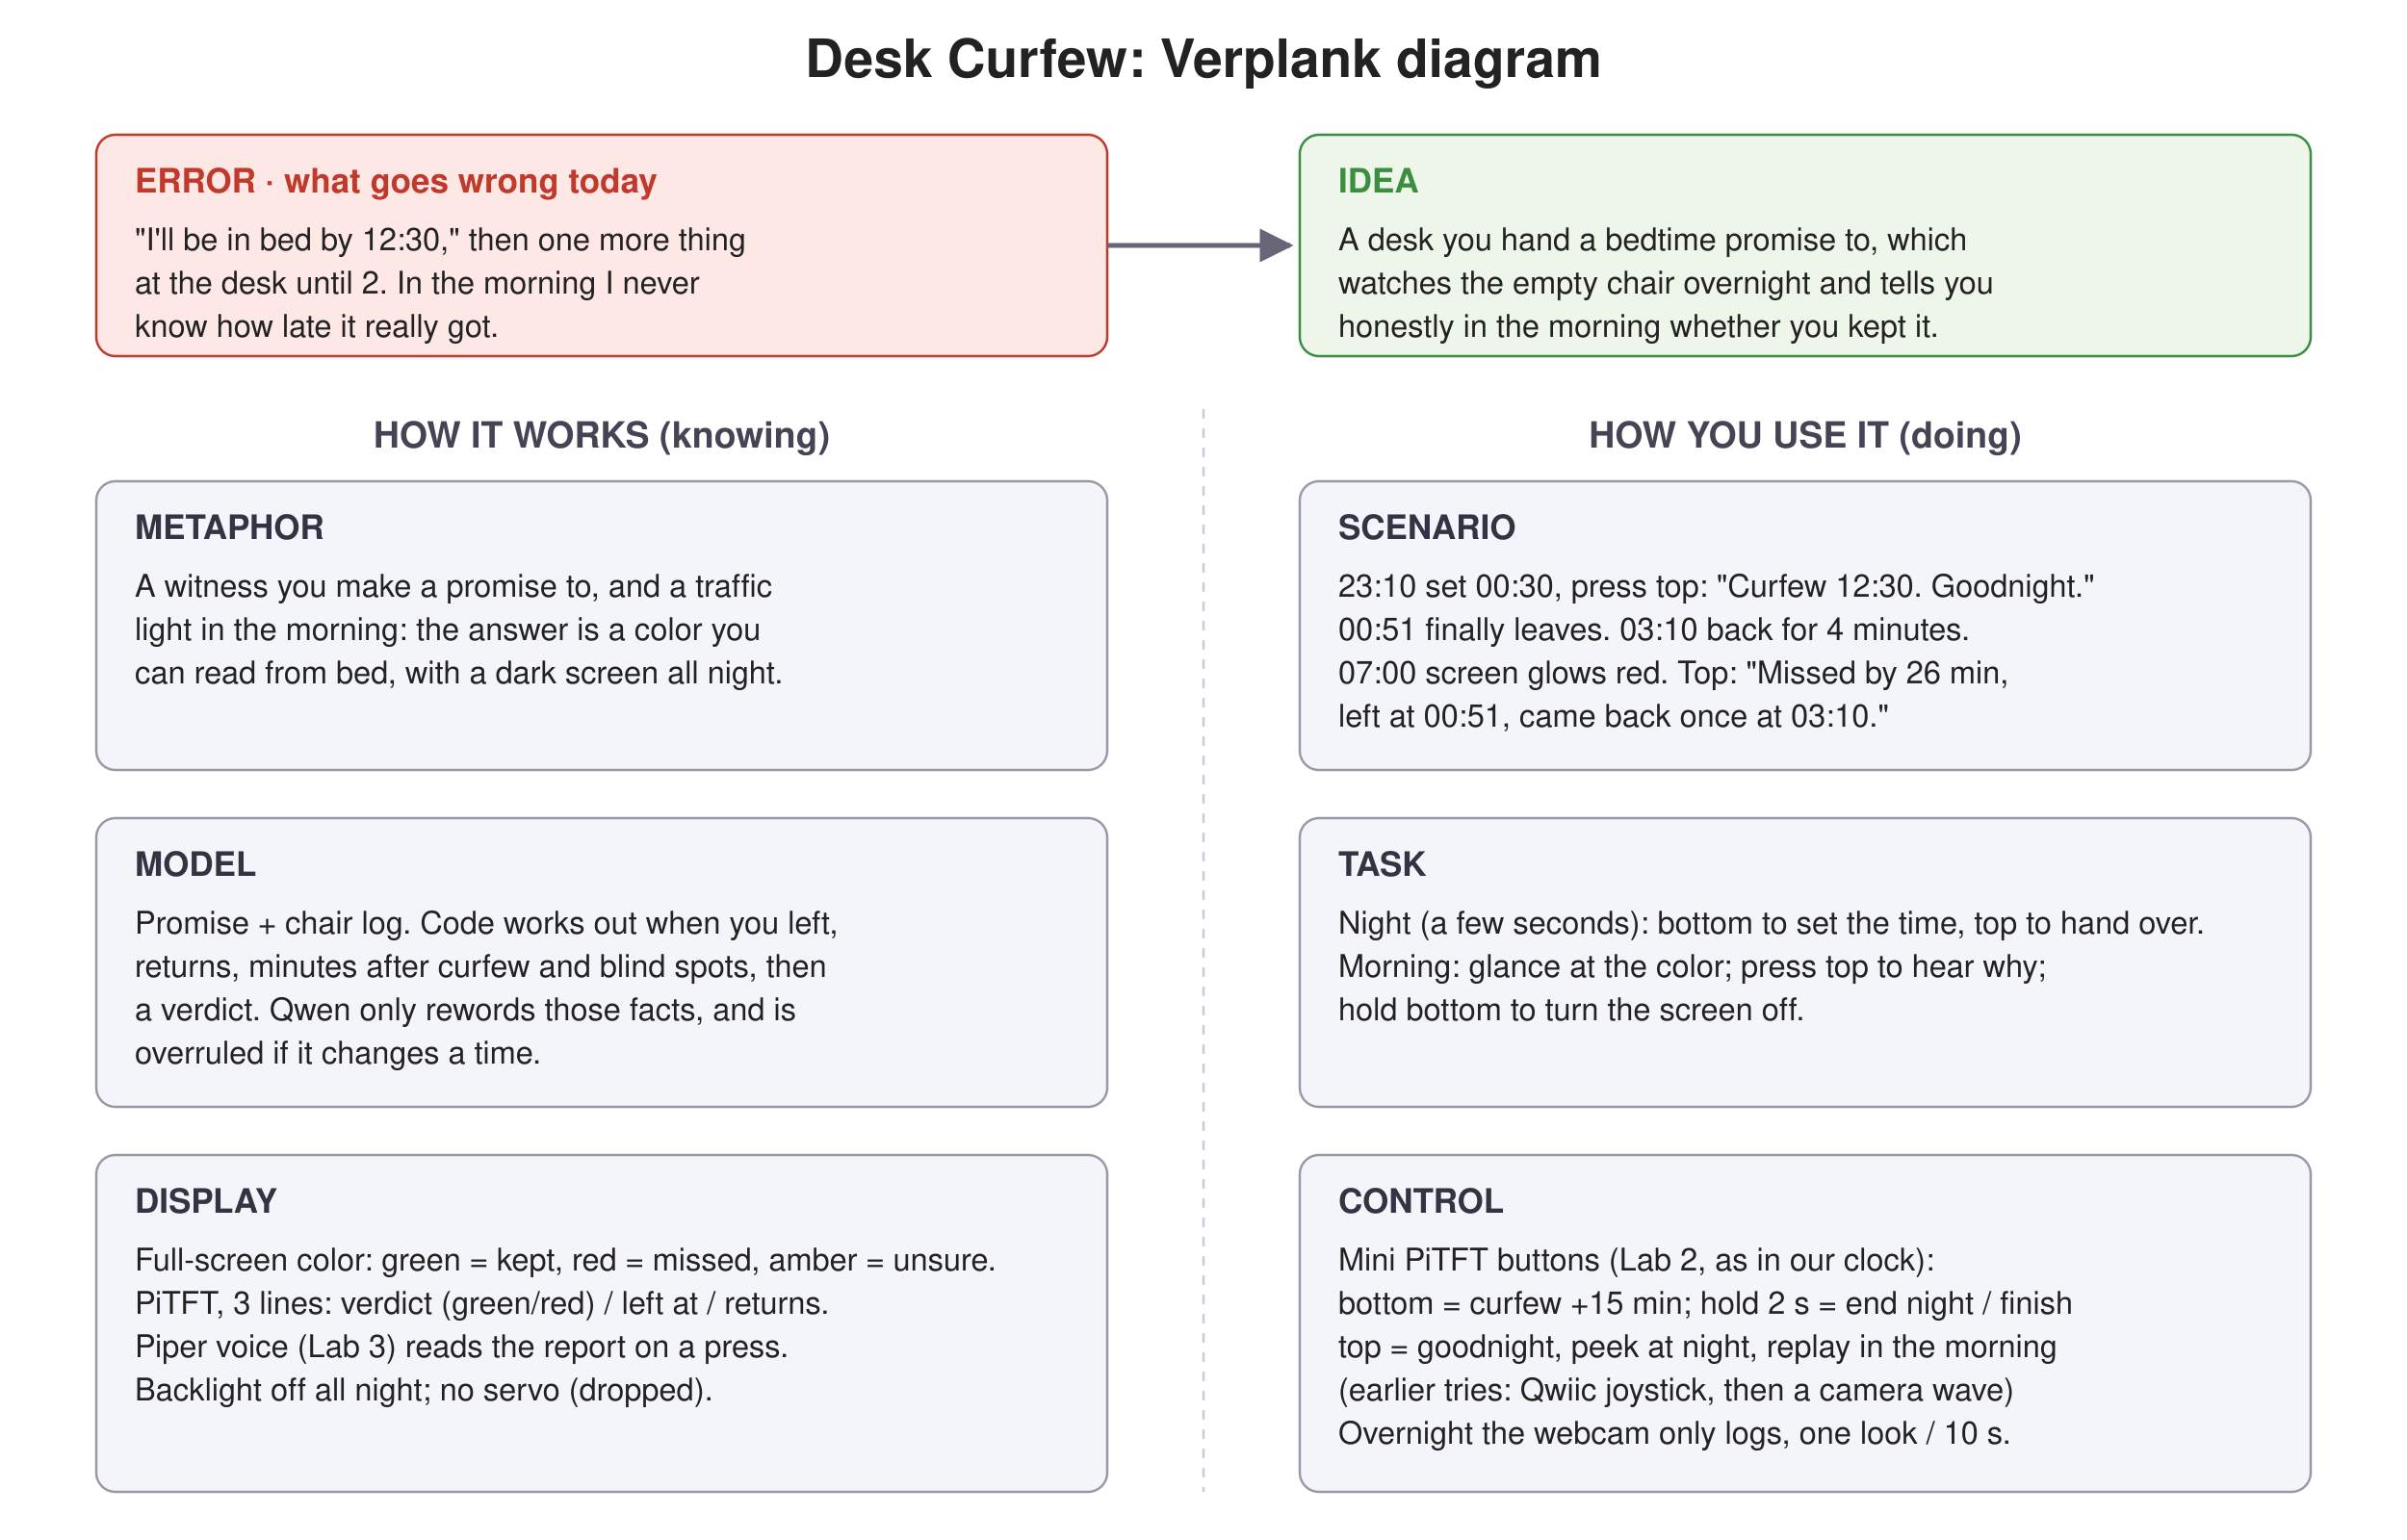
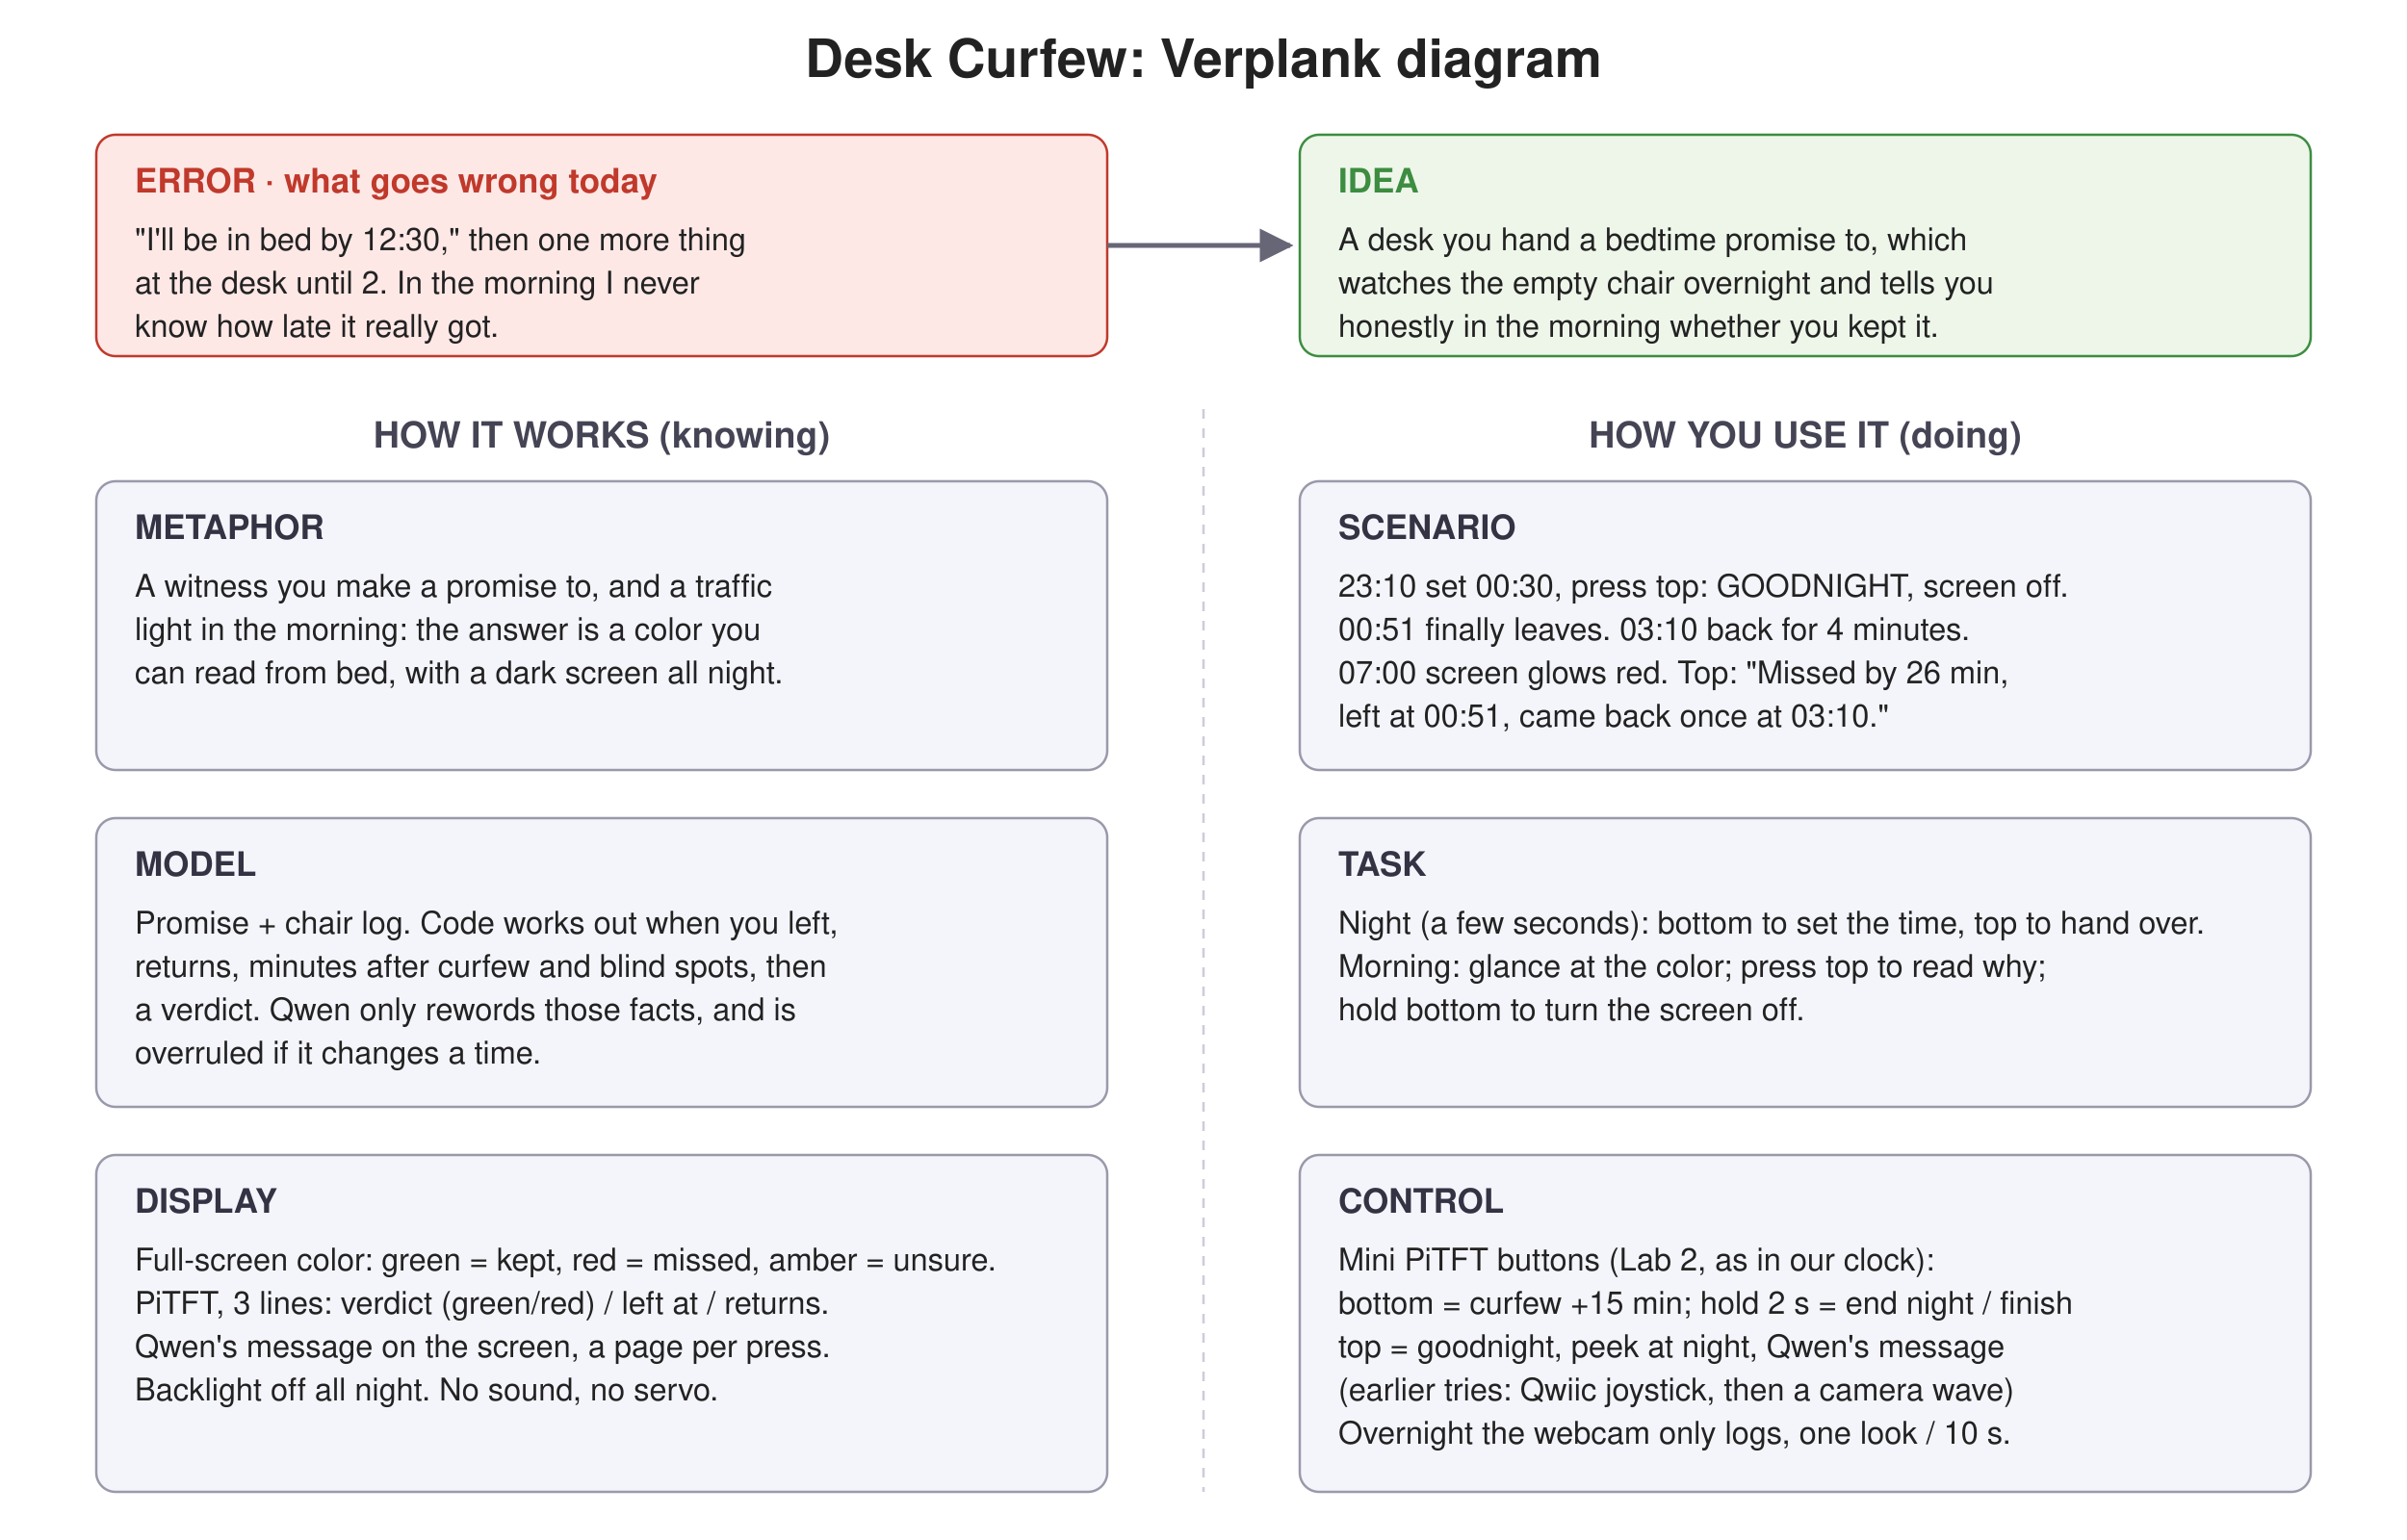
<svg xmlns="http://www.w3.org/2000/svg" viewBox="0 0 1000 640" font-family="Helvetica, Arial, sans-serif">
  <rect width="1000" height="640" fill="#ffffff" />
  <defs>
    <marker id="arr" viewBox="0 0 10 10" refX="9" refY="5" markerWidth="7" markerHeight="7" orient="auto">
      <path d="M0,0 L10,5 L0,10 z" fill="#667" />
    </marker>
  </defs>
  <text x="500" y="32" text-anchor="middle" font-size="22" font-weight="bold" fill="#222">Desk Curfew: Verplank diagram</text>
  <rect x="40" y="56" width="420" height="92" rx="8" fill="#fde8e6" stroke="#c0392b" />
  <text x="56" y="80" font-size="14" font-weight="bold" fill="#c0392b">ERROR · what goes wrong today</text>
  <text x="56" y="104" font-size="13" fill="#222">"I'll be in bed by 12:30," then one more thing</text>
  <text x="56" y="122" font-size="13" fill="#222">at the desk until 2. In the morning I never</text>
  <text x="56" y="140" font-size="13" fill="#222">know how late it really got.</text>
  <rect x="540" y="56" width="420" height="92" rx="8" fill="#eef6ea" stroke="#3c8d40" />
  <text x="556" y="80" font-size="14" font-weight="bold" fill="#3c8d40">IDEA</text>
  <text x="556" y="104" font-size="13" fill="#222">A desk you hand a bedtime promise to, which</text>
  <text x="556" y="122" font-size="13" fill="#222">watches the empty chair overnight and tells you</text>
  <text x="556" y="140" font-size="13" fill="#222">honestly in the morning whether you kept it.</text>
  <line x1="460" y1="102" x2="536" y2="102" stroke="#667" stroke-width="2" marker-end="url(#arr)" />
  <text x="250" y="186" text-anchor="middle" font-size="15" font-weight="bold" fill="#445">HOW IT WORKS (knowing)</text>
  <text x="750" y="186" text-anchor="middle" font-size="15" font-weight="bold" fill="#445">HOW YOU USE IT (doing)</text>
  <line x1="500" y1="170" x2="500" y2="620" stroke="#ccd" stroke-dasharray="4 4" />
  <rect x="40" y="200" width="420" height="120" rx="8" fill="#f4f5fb" stroke="#99a" />
  <text x="56" y="224" font-size="14" font-weight="bold" fill="#334">METAPHOR</text>
  <text x="56" y="248" font-size="13" fill="#222">A witness you make a promise to, and a traffic</text>
  <text x="56" y="266" font-size="13" fill="#222">light in the morning: the answer is a color you</text>
  <text x="56" y="284" font-size="13" fill="#222">can read from bed, with a dark screen all night.</text>
  <rect x="540" y="200" width="420" height="120" rx="8" fill="#f4f5fb" stroke="#99a" />
  <text x="556" y="224" font-size="14" font-weight="bold" fill="#334">SCENARIO</text>
-   <text x="556" y="248" font-size="13" fill="#222">23:10 set 00:30, press top: "Curfew 12:30. Goodnight."</text>
+   <text x="556" y="248" font-size="13" fill="#222">23:10 set 00:30, press top: GOODNIGHT, screen off.</text>
  <text x="556" y="266" font-size="13" fill="#222">00:51 finally leaves. 03:10 back for 4 minutes.</text>
  <text x="556" y="284" font-size="13" fill="#222">07:00 screen glows red. Top: "Missed by 26 min,</text>
  <text x="556" y="302" font-size="13" fill="#222">left at 00:51, came back once at 03:10."</text>
  <rect x="40" y="340" width="420" height="120" rx="8" fill="#f4f5fb" stroke="#99a" />
  <text x="56" y="364" font-size="14" font-weight="bold" fill="#334">MODEL</text>
  <text x="56" y="388" font-size="13" fill="#222">Promise + chair log. Code works out when you left,</text>
  <text x="56" y="406" font-size="13" fill="#222">returns, minutes after curfew and blind spots, then</text>
  <text x="56" y="424" font-size="13" fill="#222">a verdict. Qwen only rewords those facts, and is</text>
  <text x="56" y="442" font-size="13" fill="#222">overruled if it changes a time.</text>
  <rect x="540" y="340" width="420" height="120" rx="8" fill="#f4f5fb" stroke="#99a" />
  <text x="556" y="364" font-size="14" font-weight="bold" fill="#334">TASK</text>
  <text x="556" y="388" font-size="13" fill="#222">Night (a few seconds): bottom to set the time, top to hand over.</text>
-   <text x="556" y="406" font-size="13" fill="#222">Morning: glance at the color; press top to hear why;</text>
+   <text x="556" y="406" font-size="13" fill="#222">Morning: glance at the color; press top to read why;</text>
  <text x="556" y="424" font-size="13" fill="#222">hold bottom to turn the screen off.</text>
  <rect x="40" y="480" width="420" height="140" rx="8" fill="#f4f5fb" stroke="#99a" />
  <text x="56" y="504" font-size="14" font-weight="bold" fill="#334">DISPLAY</text>
  <text x="56" y="528" font-size="13" fill="#222">Full-screen color: green = kept, red = missed, amber = unsure.</text>
  <text x="56" y="546" font-size="13" fill="#222">PiTFT, 3 lines: verdict (green/red) / left at / returns.</text>
-   <text x="56" y="564" font-size="13" fill="#222">Piper voice (Lab 3) reads the report on a press.</text>
-   <text x="56" y="582" font-size="13" fill="#222">Backlight off all night; no servo (dropped).</text>
+   <text x="56" y="564" font-size="13" fill="#222">Qwen's message on the screen, a page per press.</text>
+   <text x="56" y="582" font-size="13" fill="#222">Backlight off all night. No sound, no servo.</text>
  <rect x="540" y="480" width="420" height="140" rx="8" fill="#f4f5fb" stroke="#99a" />
  <text x="556" y="504" font-size="14" font-weight="bold" fill="#334">CONTROL</text>
  <text x="556" y="528" font-size="13" fill="#222">Mini PiTFT buttons (Lab 2, as in our clock):</text>
  <text x="556" y="546" font-size="13" fill="#222">  bottom = curfew +15 min; hold 2 s = end night / finish</text>
-   <text x="556" y="564" font-size="13" fill="#222">  top = goodnight, peek at night, replay in the morning</text>
+   <text x="556" y="564" font-size="13" fill="#222">  top = goodnight, peek at night, Qwen's message</text>
  <text x="556" y="582" font-size="13" fill="#222">(earlier tries: Qwiic joystick, then a camera wave)</text>
  <text x="556" y="600" font-size="13" fill="#222">Overnight the webcam only logs, one look / 10 s.</text>
</svg>
